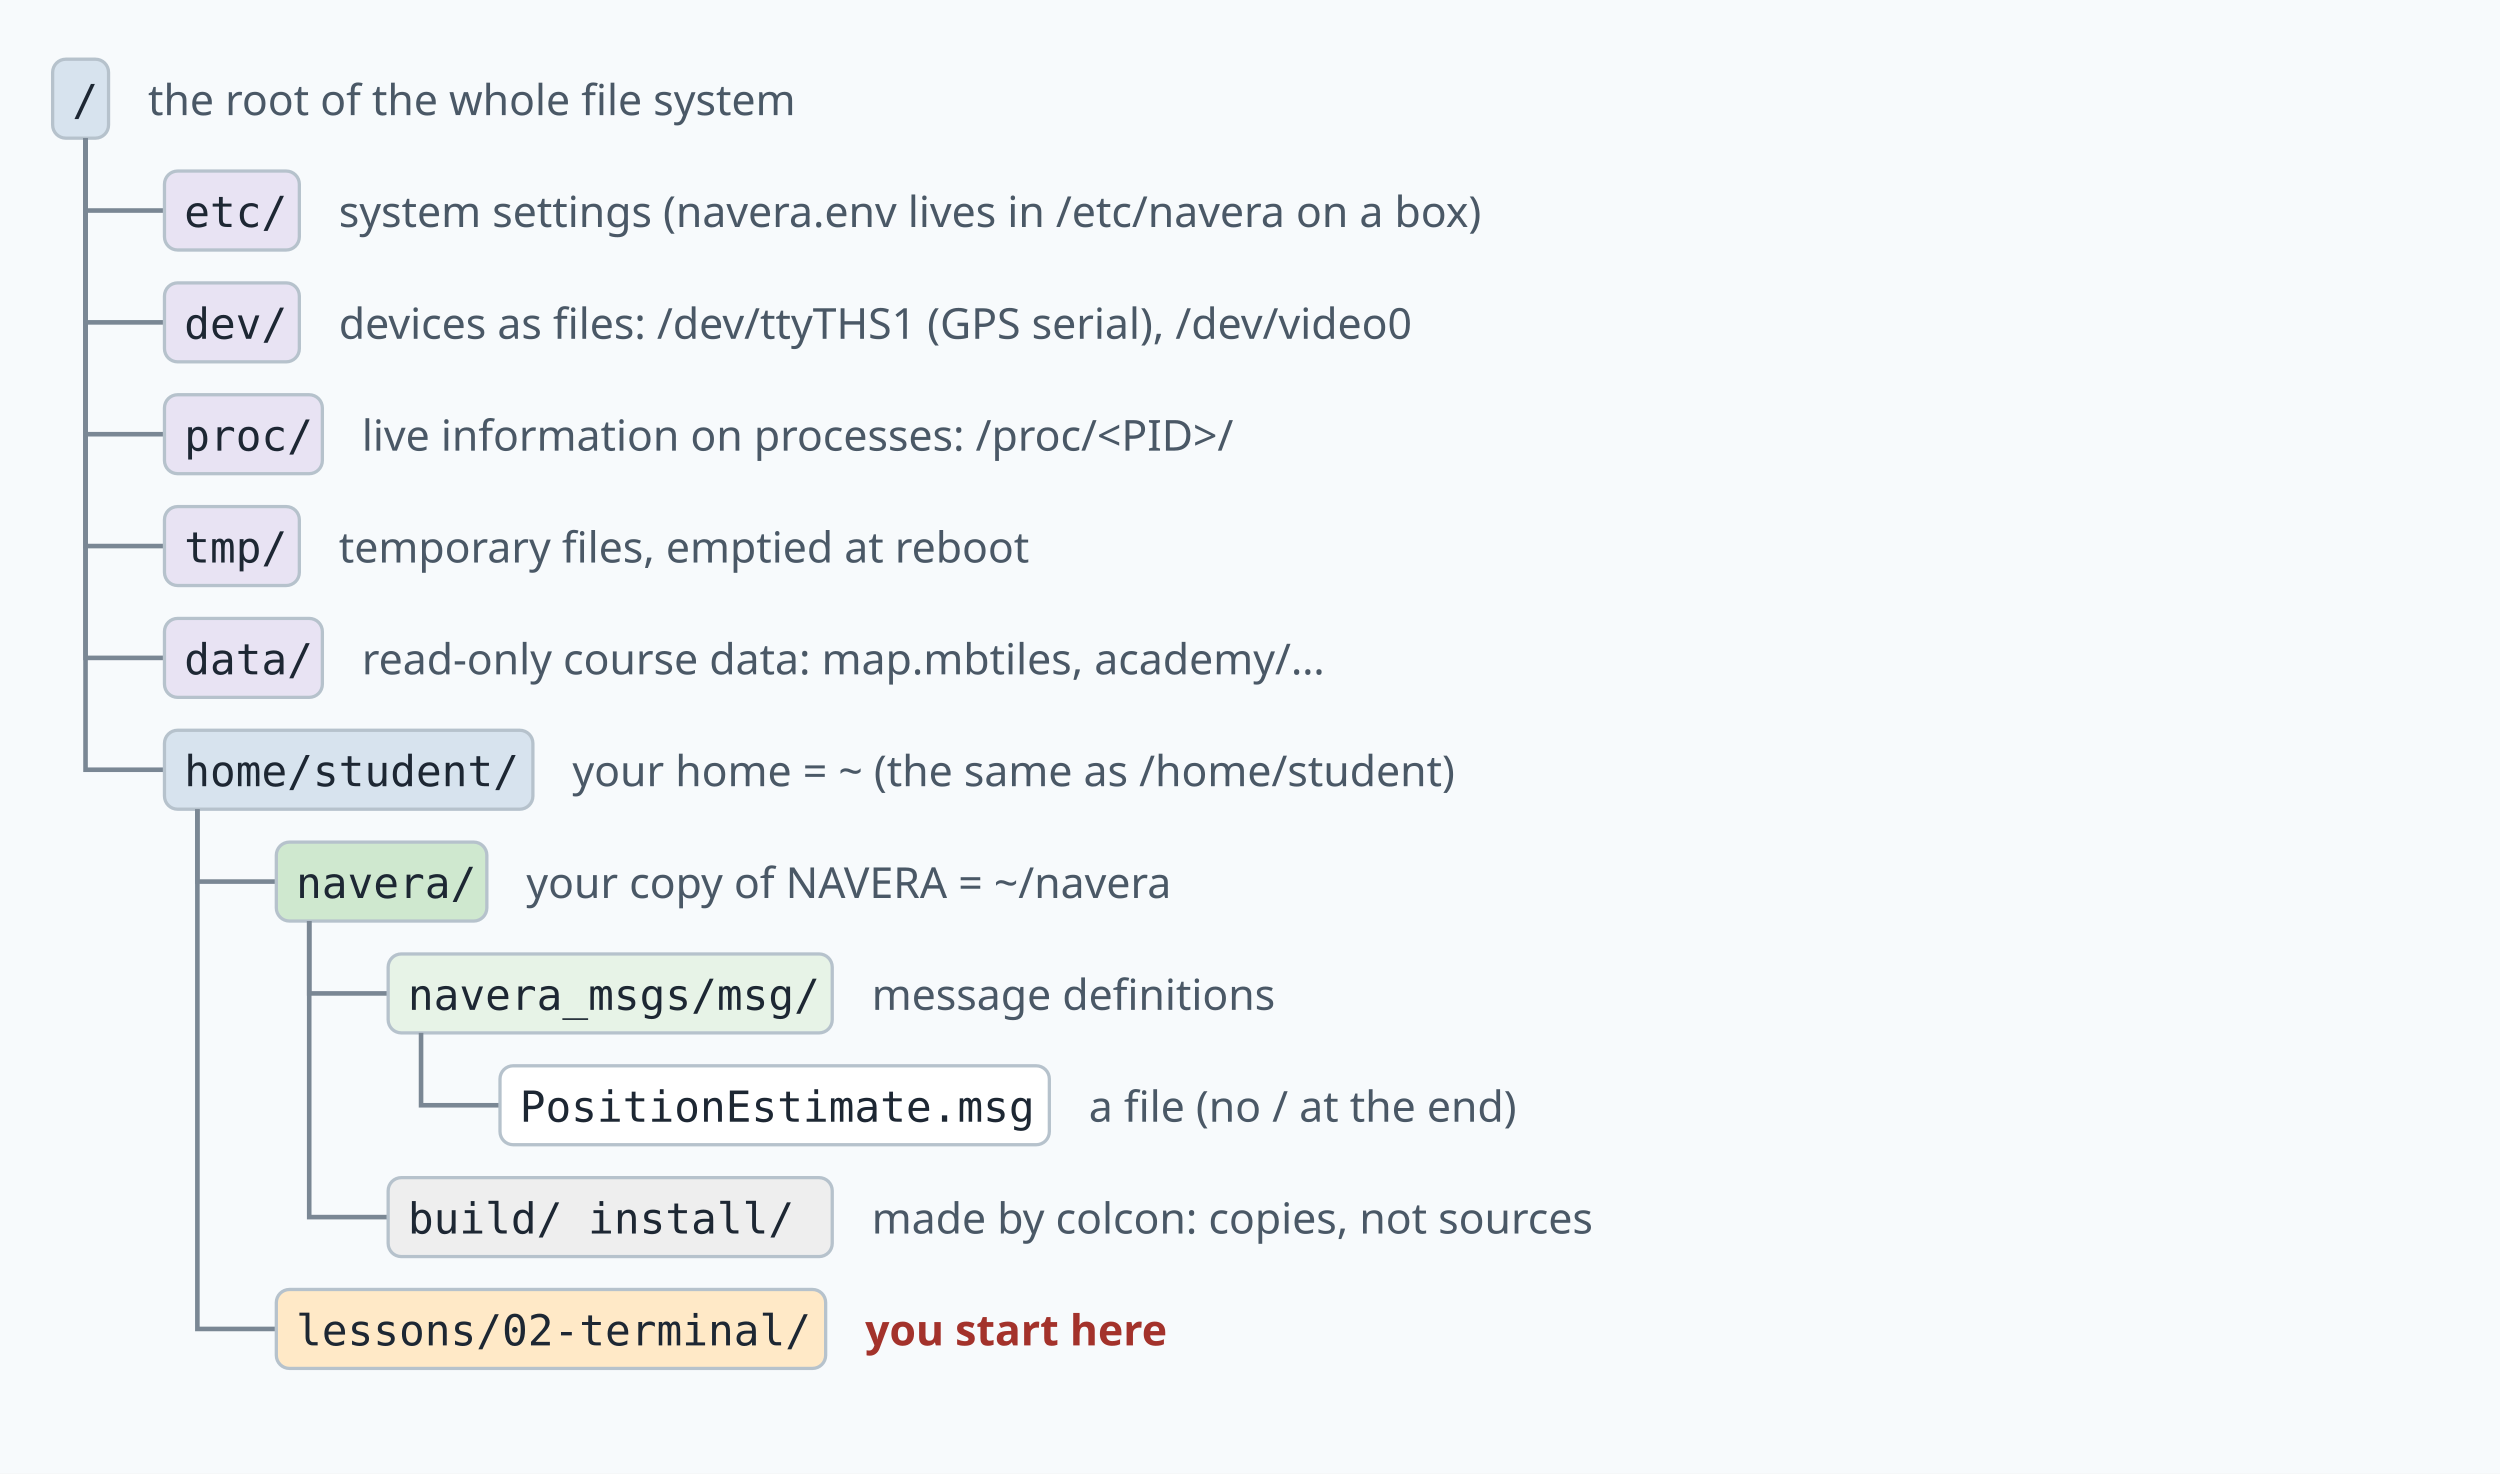
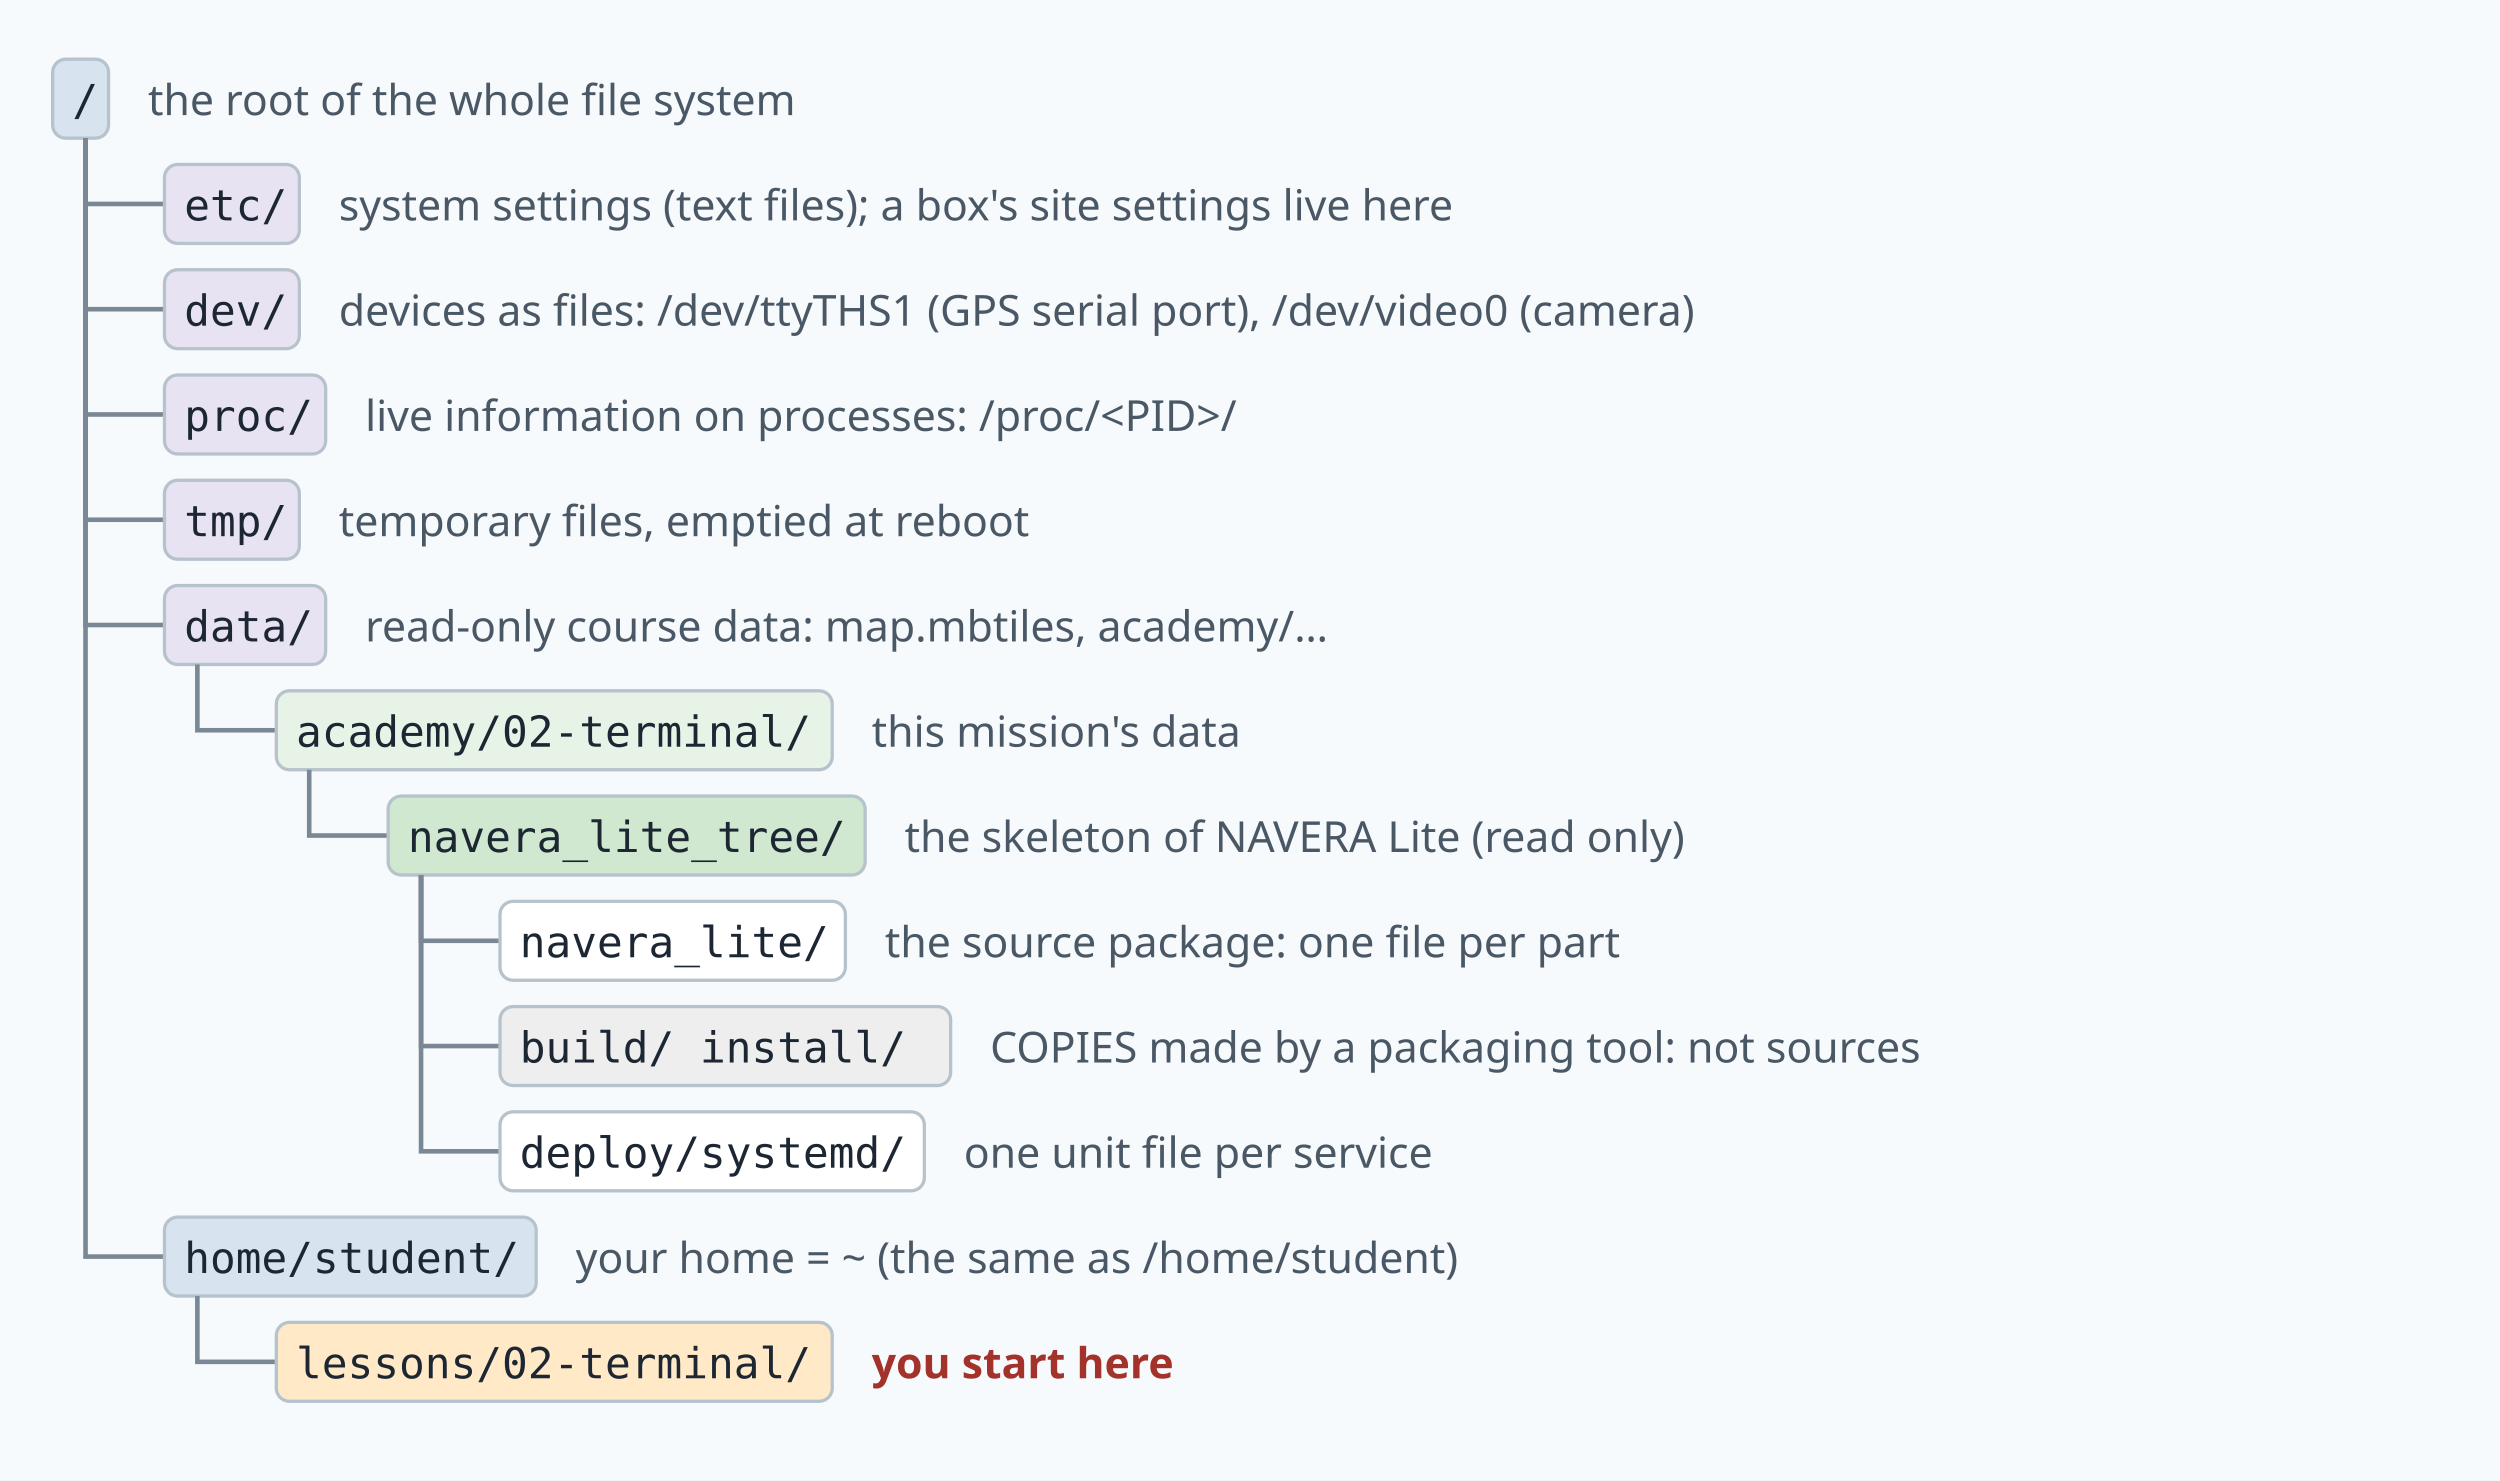
- <svg xmlns="http://www.w3.org/2000/svg" viewBox="0 0 760 448" font-family="sans-serif" font-size="13">
-   <rect width="760" height="448" fill="#f7fafc" />
+ <svg xmlns="http://www.w3.org/2000/svg" viewBox="0 0 760 450" font-family="sans-serif" font-size="13">
+   <rect width="760" height="450" fill="#f7fafc" />
  <rect x="16" y="18" width="17" height="24" rx="4" fill="#d7e3ee" stroke="#b6c2cc" />
  <text x="22" y="35" fill="#1d2733" font-family="monospace">/</text>
  <text x="45" y="35" fill="#4a5866">the root of the whole file system</text>
-   <path d="M26 42 V64 H50" fill="none" stroke="#7a8794" stroke-width="1.4" />
-   <rect x="50" y="52" width="41" height="24" rx="4" fill="#e8e3f3" stroke="#b6c2cc" />
-   <text x="56" y="69" fill="#1d2733" font-family="monospace">etc/</text>
-   <text x="103" y="69" fill="#4a5866">system settings (navera.env lives in /etc/navera on a box)</text>
-   <path d="M26 42 V98 H50" fill="none" stroke="#7a8794" stroke-width="1.4" />
-   <rect x="50" y="86" width="41" height="24" rx="4" fill="#e8e3f3" stroke="#b6c2cc" />
-   <text x="56" y="103" fill="#1d2733" font-family="monospace">dev/</text>
-   <text x="103" y="103" fill="#4a5866">devices as files: /dev/ttyTHS1 (GPS serial), /dev/video0</text>
-   <path d="M26 42 V132 H50" fill="none" stroke="#7a8794" stroke-width="1.4" />
-   <rect x="50" y="120" width="48" height="24" rx="4" fill="#e8e3f3" stroke="#b6c2cc" />
-   <text x="56" y="137" fill="#1d2733" font-family="monospace">proc/</text>
-   <text x="110" y="137" fill="#4a5866">live information on processes: /proc/&lt;PID&gt;/</text>
-   <path d="M26 42 V166 H50" fill="none" stroke="#7a8794" stroke-width="1.4" />
-   <rect x="50" y="154" width="41" height="24" rx="4" fill="#e8e3f3" stroke="#b6c2cc" />
-   <text x="56" y="171" fill="#1d2733" font-family="monospace">tmp/</text>
-   <text x="103" y="171" fill="#4a5866">temporary files, emptied at reboot</text>
-   <path d="M26 42 V200 H50" fill="none" stroke="#7a8794" stroke-width="1.4" />
-   <rect x="50" y="188" width="48" height="24" rx="4" fill="#e8e3f3" stroke="#b6c2cc" />
-   <text x="56" y="205" fill="#1d2733" font-family="monospace">data/</text>
-   <text x="110" y="205" fill="#4a5866">read-only course data: map.mbtiles, academy/…</text>
-   <path d="M26 42 V234 H50" fill="none" stroke="#7a8794" stroke-width="1.4" />
-   <rect x="50" y="222" width="112" height="24" rx="4" fill="#d7e3ee" stroke="#b6c2cc" />
-   <text x="56" y="239" fill="#1d2733" font-family="monospace">home/student/</text>
-   <text x="174" y="239" fill="#4a5866">your home = ~  (the same as /home/student)</text>
-   <path d="M60 246 V268 H84" fill="none" stroke="#7a8794" stroke-width="1.4" />
-   <rect x="84" y="256" width="64" height="24" rx="4" fill="#cfe8cf" stroke="#b6c2cc" />
-   <text x="90" y="273" fill="#1d2733" font-family="monospace">navera/</text>
-   <text x="160" y="273" fill="#4a5866">your copy of NAVERA = ~/navera</text>
-   <path d="M94 280 V302 H118" fill="none" stroke="#7a8794" stroke-width="1.4" />
-   <rect x="118" y="290" width="135" height="24" rx="4" fill="#e7f3e7" stroke="#b6c2cc" />
-   <text x="124" y="307" fill="#1d2733" font-family="monospace">navera_msgs/msg/</text>
-   <text x="265" y="307" fill="#4a5866">message definitions</text>
-   <path d="M128 314 V336 H152" fill="none" stroke="#7a8794" stroke-width="1.4" />
-   <rect x="152" y="324" width="167" height="24" rx="4" fill="#ffffff" stroke="#b6c2cc" />
-   <text x="158" y="341" fill="#1d2733" font-family="monospace">PositionEstimate.msg</text>
-   <text x="331" y="341" fill="#4a5866">a file (no / at the end)</text>
-   <path d="M94 280 V370 H118" fill="none" stroke="#7a8794" stroke-width="1.4" />
-   <rect x="118" y="358" width="135" height="24" rx="4" fill="#eeeeee" stroke="#b6c2cc" />
-   <text x="124" y="375" fill="#1d2733" font-family="monospace">build/  install/</text>
-   <text x="265" y="375" fill="#4a5866">made by colcon: copies, not sources</text>
-   <path d="M60 246 V404 H84" fill="none" stroke="#7a8794" stroke-width="1.4" />
-   <rect x="84" y="392" width="167" height="24" rx="4" fill="#ffe9c7" stroke="#b6c2cc" />
-   <text x="90" y="409" fill="#1d2733" font-family="monospace">lessons/02-terminal/</text>
-   <text x="263" y="409" fill="#a3322b" font-weight="bold">you start here</text>
+   <path d="M26 42 V62 H50" fill="none" stroke="#7a8794" stroke-width="1.4" />
+   <rect x="50" y="50" width="41" height="24" rx="4" fill="#e8e3f3" stroke="#b6c2cc" />
+   <text x="56" y="67" fill="#1d2733" font-family="monospace">etc/</text>
+   <text x="103" y="67" fill="#4a5866">system settings (text files); a box's site settings live here</text>
+   <path d="M26 42 V94 H50" fill="none" stroke="#7a8794" stroke-width="1.4" />
+   <rect x="50" y="82" width="41" height="24" rx="4" fill="#e8e3f3" stroke="#b6c2cc" />
+   <text x="56" y="99" fill="#1d2733" font-family="monospace">dev/</text>
+   <text x="103" y="99" fill="#4a5866">devices as files: /dev/ttyTHS1 (GPS serial port), /dev/video0 (camera)</text>
+   <path d="M26 42 V126 H50" fill="none" stroke="#7a8794" stroke-width="1.4" />
+   <rect x="50" y="114" width="49" height="24" rx="4" fill="#e8e3f3" stroke="#b6c2cc" />
+   <text x="56" y="131" fill="#1d2733" font-family="monospace">proc/</text>
+   <text x="111" y="131" fill="#4a5866">live information on processes: /proc/&lt;PID&gt;/</text>
+   <path d="M26 42 V158 H50" fill="none" stroke="#7a8794" stroke-width="1.4" />
+   <rect x="50" y="146" width="41" height="24" rx="4" fill="#e8e3f3" stroke="#b6c2cc" />
+   <text x="56" y="163" fill="#1d2733" font-family="monospace">tmp/</text>
+   <text x="103" y="163" fill="#4a5866">temporary files, emptied at reboot</text>
+   <path d="M26 42 V190 H50" fill="none" stroke="#7a8794" stroke-width="1.4" />
+   <rect x="50" y="178" width="49" height="24" rx="4" fill="#e8e3f3" stroke="#b6c2cc" />
+   <text x="56" y="195" fill="#1d2733" font-family="monospace">data/</text>
+   <text x="111" y="195" fill="#4a5866">read-only course data: map.mbtiles, academy/…</text>
+   <path d="M60 202 V222 H84" fill="none" stroke="#7a8794" stroke-width="1.4" />
+   <rect x="84" y="210" width="169" height="24" rx="4" fill="#e7f3e7" stroke="#b6c2cc" />
+   <text x="90" y="227" fill="#1d2733" font-family="monospace">academy/02-terminal/</text>
+   <text x="265" y="227" fill="#4a5866">this mission's data</text>
+   <path d="M94 234 V254 H118" fill="none" stroke="#7a8794" stroke-width="1.4" />
+   <rect x="118" y="242" width="145" height="24" rx="4" fill="#cfe8cf" stroke="#b6c2cc" />
+   <text x="124" y="259" fill="#1d2733" font-family="monospace">navera_lite_tree/</text>
+   <text x="275" y="259" fill="#4a5866">the skeleton of NAVERA Lite (read only)</text>
+   <path d="M128 266 V286 H152" fill="none" stroke="#7a8794" stroke-width="1.4" />
+   <rect x="152" y="274" width="105" height="24" rx="4" fill="#ffffff" stroke="#b6c2cc" />
+   <text x="158" y="291" fill="#1d2733" font-family="monospace">navera_lite/</text>
+   <text x="269" y="291" fill="#4a5866">the source package: one file per part</text>
+   <path d="M128 266 V318 H152" fill="none" stroke="#7a8794" stroke-width="1.4" />
+   <rect x="152" y="306" width="137" height="24" rx="4" fill="#eeeeee" stroke="#b6c2cc" />
+   <text x="158" y="323" fill="#1d2733" font-family="monospace">build/  install/</text>
+   <text x="301" y="323" fill="#4a5866">COPIES made by a packaging tool: not sources</text>
+   <path d="M128 266 V350 H152" fill="none" stroke="#7a8794" stroke-width="1.4" />
+   <rect x="152" y="338" width="129" height="24" rx="4" fill="#ffffff" stroke="#b6c2cc" />
+   <text x="158" y="355" fill="#1d2733" font-family="monospace">deploy/systemd/</text>
+   <text x="293" y="355" fill="#4a5866">one unit file per service</text>
+   <path d="M26 42 V382 H50" fill="none" stroke="#7a8794" stroke-width="1.4" />
+   <rect x="50" y="370" width="113" height="24" rx="4" fill="#d7e3ee" stroke="#b6c2cc" />
+   <text x="56" y="387" fill="#1d2733" font-family="monospace">home/student/</text>
+   <text x="175" y="387" fill="#4a5866">your home = ~  (the same as /home/student)</text>
+   <path d="M60 394 V414 H84" fill="none" stroke="#7a8794" stroke-width="1.4" />
+   <rect x="84" y="402" width="169" height="24" rx="4" fill="#ffe9c7" stroke="#b6c2cc" />
+   <text x="90" y="419" fill="#1d2733" font-family="monospace">lessons/02-terminal/</text>
+   <text x="265" y="419" font-weight="bold" fill="#a3322b">you start here</text>
</svg>
